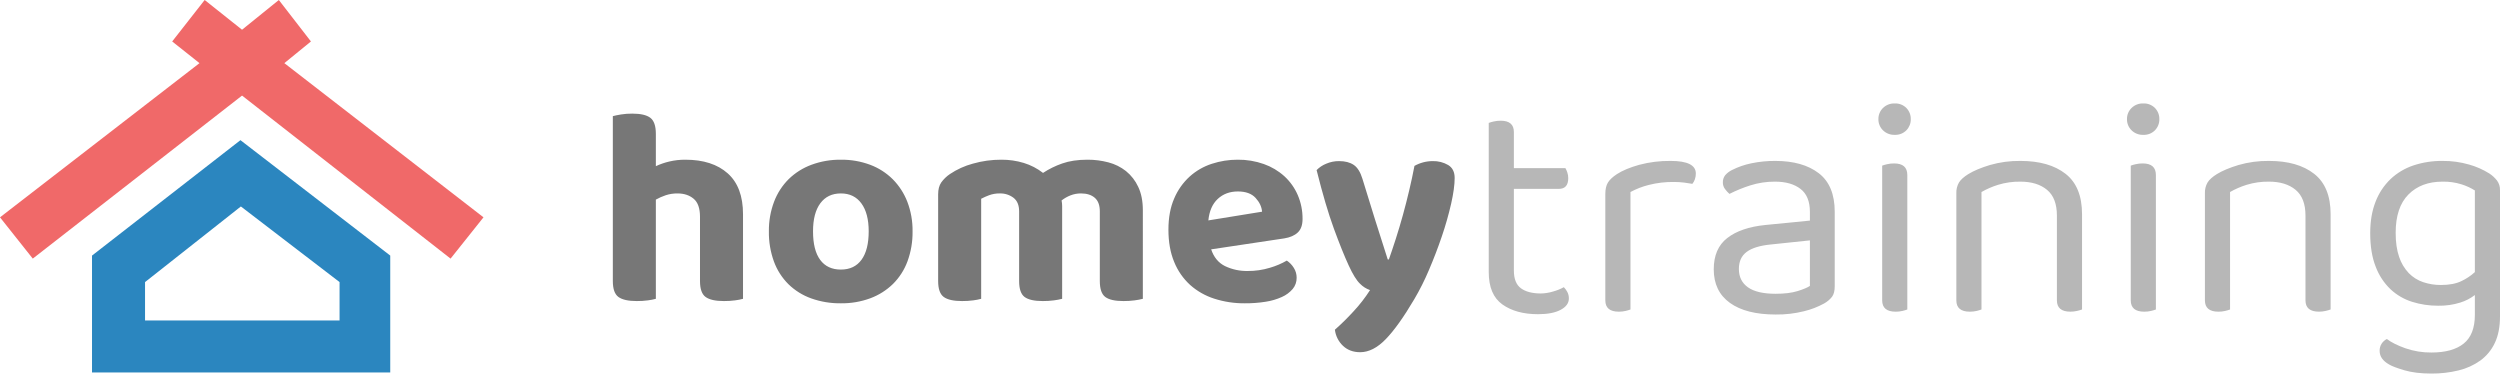
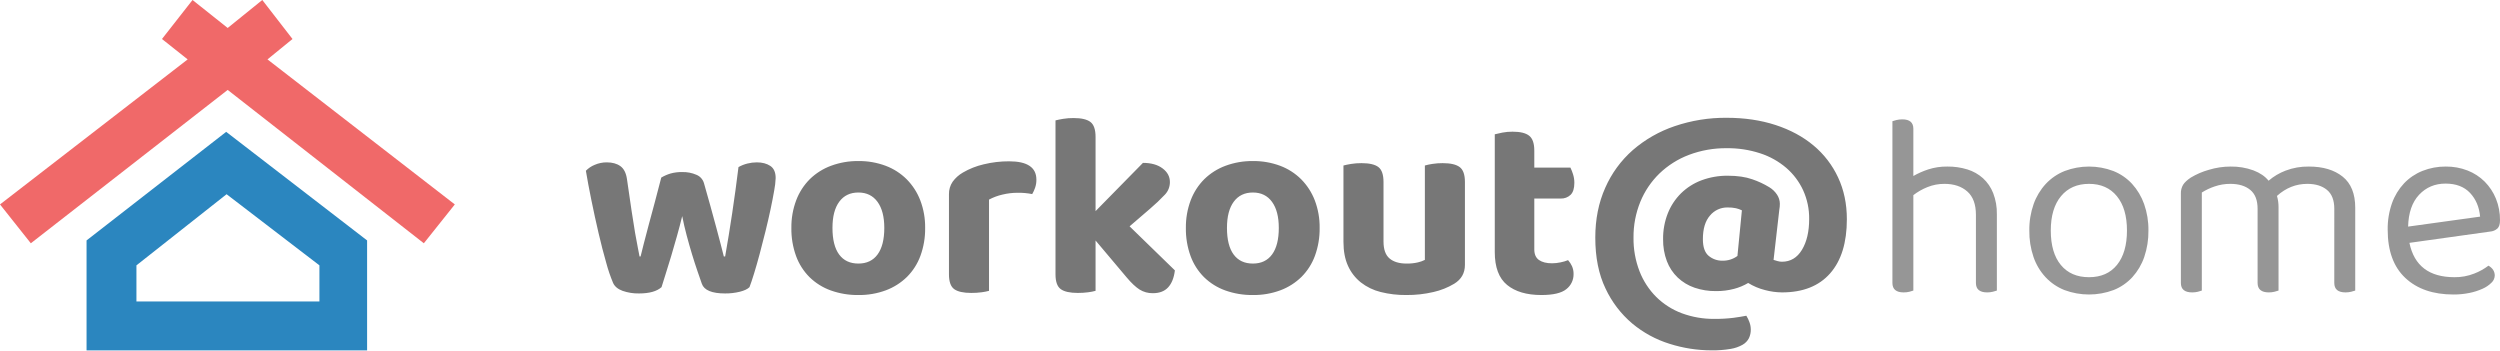
- <svg xmlns="http://www.w3.org/2000/svg" width="2296.032" height="343.08" viewBox="0 0 2296.032 343.08">
+ <svg xmlns="http://www.w3.org/2000/svg" width="2440.8" height="342.089" viewBox="0 0 2440.8 342.089">
  <defs>
-     <style>.a{fill:#f06969;}.b{fill:#2b86bf;}.c{fill:#777;}.d{fill:#b7b7b7;}</style>
+     <style>.a{fill:#f06969;}.b{fill:#2b86bf;}.c{fill:#777;}.d{fill:#969696;}</style>
  </defs>
  <g transform="translate(-157 -147)">
    <g transform="translate(157 147)">
      <path class="a" d="M2039.05,5818.157l30.1,37.927,192.194-149.731,191.512,149.731,30.24-37.927-182.9-141.6,24.419-19.91-29.483-38.083-33.79,27.31-34.325-27.31-29.831,38.083,25.086,19.91Z" transform="translate(-2039.05 -5618.569)" />
      <path class="b" d="M273.9,213.368H0V106.01L136.32,0,273.9,106.01V213.367ZM136.716,60.9,48.7,130.347v35.264H227.352V130.347Z" transform="translate(84.505 128.721)" />
    </g>
-     <g transform="translate(719.832 242)">
-       <path class="c" d="M51.342,35.448a50.86,50.86,0,0,1-7.231,1.42,75.517,75.517,0,0,1-10.329.645q-11.62,0-16.785-3.742T11.832,19.188v-151.5q2.841-.774,7.489-1.549a63.13,63.13,0,0,1,10.329-.774q11.62,0,16.656,3.871t5.036,14.712v29.682a63.959,63.959,0,0,1,12.266-4.259,62.271,62.271,0,0,1,14.848-1.678q24.79,0,38.864,12.518T131.394-42.24V35.448a50.861,50.861,0,0,1-7.231,1.42,75.517,75.517,0,0,1-10.329.645q-11.62,0-16.785-3.742T91.884,19.188v-59.1q0-11.615-5.81-16.518t-14.848-4.9A33.353,33.353,0,0,0,60.38-59.662a54.143,54.143,0,0,0-9.038,4ZM287.109-26.5A77.047,77.047,0,0,1,282.46.992a57.116,57.116,0,0,1-13.3,20.777,59.561,59.561,0,0,1-20.788,13.163,75.332,75.332,0,0,1-27.114,4.646,78.346,78.346,0,0,1-27.244-4.517A57.866,57.866,0,0,1,173.1,22.027,57.116,57.116,0,0,1,159.8,1.25,77.828,77.828,0,0,1,155.151-26.5a74.426,74.426,0,0,1,4.777-27.23A58.539,58.539,0,0,1,173.357-74.5a59.331,59.331,0,0,1,20.917-13.163,75.618,75.618,0,0,1,26.985-4.646,74.57,74.57,0,0,1,26.856,4.646A58.641,58.641,0,0,1,268.9-74.374,60.108,60.108,0,0,1,282.331-53.6,73.4,73.4,0,0,1,287.109-26.5ZM221.259-61.339q-12.137,0-18.851,9.034T195.694-26.5q0,17.293,6.585,26.2t18.98,8.9q12.4,0,18.98-9.034T246.824-26.5q0-16.518-6.714-25.681T221.259-61.339ZM498.6,35.448a61.911,61.911,0,0,1-7.489,1.42,75.516,75.516,0,0,1-10.329.645q-11.621,0-16.656-3.742t-5.036-14.583V-44.821q0-8.517-4.648-12.518t-12.653-4a25.842,25.842,0,0,0-9.684,1.807,32.789,32.789,0,0,0-8.134,4.646q.258,1.291.387,2.581t.129,2.581V35.448A61.91,61.91,0,0,1,417,36.868a75.518,75.518,0,0,1-10.329.645q-11.621,0-16.656-3.742t-5.036-14.583V-44.821q0-8.517-5.165-12.518a20.041,20.041,0,0,0-12.653-4,27.3,27.3,0,0,0-9.813,1.678,60.583,60.583,0,0,0-7.23,3.226V35.448a50.862,50.862,0,0,1-7.231,1.42,75.518,75.518,0,0,1-10.329.645q-11.62,0-16.785-3.742t-5.165-14.583V-60.565q0-6.711,2.841-10.84a31.356,31.356,0,0,1,8.005-7.743A71.088,71.088,0,0,1,342.5-88.7a94.086,94.086,0,0,1,26.211-3.613,69.678,69.678,0,0,1,20.53,2.968,55.016,55.016,0,0,1,17.689,9.163,79.47,79.47,0,0,1,17.56-8.646q9.813-3.484,23.241-3.484a74.152,74.152,0,0,1,19.238,2.452,43.726,43.726,0,0,1,16.14,8A40.389,40.389,0,0,1,494.341-67.4q4.261,8.9,4.261,21.551ZM561.352-9.978Q564.967.863,574.005,5.379A46.2,46.2,0,0,0,594.922,9.9a68.4,68.4,0,0,0,20.4-2.968A70.252,70.252,0,0,0,630.817.346a21.88,21.88,0,0,1,6.456,6.711,16.709,16.709,0,0,1,2.582,9.034,15.735,15.735,0,0,1-3.615,10.324A28.036,28.036,0,0,1,626.3,33.77a57.005,57.005,0,0,1-14.978,4.388,117.552,117.552,0,0,1-18.98,1.42,89.387,89.387,0,0,1-28.147-4.259,61.373,61.373,0,0,1-22.208-12.647,58.008,58.008,0,0,1-14.59-21.035Q522.1-11.01,522.1-28.045q0-16.518,5.294-28.649a57.521,57.521,0,0,1,14.2-20.132A56.263,56.263,0,0,1,562-88.569a75.829,75.829,0,0,1,23.628-3.742,70.032,70.032,0,0,1,24.145,4,55.755,55.755,0,0,1,18.851,11.227,50.658,50.658,0,0,1,12.266,17.293,54.28,54.28,0,0,1,4.39,21.939q0,8.259-4.39,12.389t-12.4,5.42Zm24.532-53.169q-11.1,0-18.464,6.84T558.77-36.562l49.323-8q-.516-6.711-5.939-12.647T585.884-63.146ZM687.628,4.734q-5.939-12.905-13.557-33.682T658.189-82.762a25.766,25.766,0,0,1,8.651-5.807,29.389,29.389,0,0,1,12.008-2.452q8.263,0,13.428,3.484t8.005,12.776q5.681,18.841,11.491,37.166T723.522-.686h1.033q3.1-8.775,6.456-19.228t6.456-21.68q3.1-11.227,5.81-22.713t4.777-22.326a34.44,34.44,0,0,1,16.785-4.388,26.809,26.809,0,0,1,14.2,3.613q5.939,3.613,5.939,11.873,0,9.292-3.228,23.616a296.524,296.524,0,0,1-8.522,29.94Q767.939-6.364,761.354,8.993A224.43,224.43,0,0,1,747.8,35.964q-14.461,24.52-26.082,36.521t-23.5,12q-9.555,0-15.752-5.807a24.4,24.4,0,0,1-7.489-14.841,224.017,224.017,0,0,0,17.173-16.906,136.943,136.943,0,0,0,15.107-19.487,23.494,23.494,0,0,1-9.167-5.807Q693.309,17.123,687.628,4.734Z" transform="translate(-11.832 143.982)" />
-       <path class="d" d="M62.64,43.536q-20.2,0-32.758-8.942T17.328,4.882V-132.139a34.738,34.738,0,0,1,4.474-1.3,28,28,0,0,1,6.494-.721q12.122,0,12.122,10.385V-90.6H87.75a21.933,21.933,0,0,1,1.732,3.894,15.922,15.922,0,0,1,.866,5.337q0,9.808-8.658,9.808H40.417v75q0,11.539,6.494,16.3T65.238,24.5a40.326,40.326,0,0,0,10.967-1.731,45.92,45.92,0,0,0,10.1-4.039,19.387,19.387,0,0,1,3.175,4.327,12.267,12.267,0,0,1,1.443,6.058q0,6.346-7.5,10.385T62.64,43.536Zm84.852-4.327a36.082,36.082,0,0,1-4.329,1.3,26.179,26.179,0,0,1-6.349.721q-12.41,0-12.41-10.385v-97.79q0-6.635,2.453-10.529t8.225-7.644q7.5-4.9,20.347-8.51a107.366,107.366,0,0,1,29.006-3.606q23.089,0,23.089,11.539a15.921,15.921,0,0,1-.866,5.337,13.455,13.455,0,0,1-2.309,4.183q-2.886-.577-7.5-1.154a74.43,74.43,0,0,0-9.236-.577,89.672,89.672,0,0,0-23.378,2.74,73.29,73.29,0,0,0-16.74,6.49ZM280.832,24.786q12.122,0,20.059-2.452t11.4-4.76V-24.253L276.5-20.5q-15.008,1.442-22.223,6.779T247.064,2q0,10.962,8.37,16.875T280.832,24.786Zm-.289-122.021q25.109,0,39.829,11.25T335.091-50.5V17.863q0,6.346-2.453,9.664a24.3,24.3,0,0,1-7.36,6.2A75.219,75.219,0,0,1,306.952,40.8a102.052,102.052,0,0,1-26.12,3.029q-27.13,0-41.993-10.673T223.975,2.286q0-19.039,12.41-28.7t34.922-11.971l40.983-4.039V-50.5q0-14.423-8.658-21.058T280.255-78.2a73.5,73.5,0,0,0-22.8,3.462,126.4,126.4,0,0,0-19.048,7.789,27.49,27.49,0,0,1-4.185-4.615,9.622,9.622,0,0,1-1.876-5.769,10.485,10.485,0,0,1,2.02-6.635,19.629,19.629,0,0,1,6.35-4.9,71.14,71.14,0,0,1,17.894-6.2A104.732,104.732,0,0,1,280.543-97.235ZM401.761,39.209a36.082,36.082,0,0,1-4.329,1.3,26.179,26.179,0,0,1-6.349.721q-12.41,0-12.41-10.385V-92.908a34.736,34.736,0,0,1,4.473-1.3,27.994,27.994,0,0,1,6.494-.721q12.122,0,12.122,10.673ZM375.209-135.6a13.923,13.923,0,0,1,4.185-10.241,14.649,14.649,0,0,1,10.823-4.183,14.169,14.169,0,0,1,10.679,4.183,14.181,14.181,0,0,1,4.041,10.241A14.181,14.181,0,0,1,400.9-125.36a14.169,14.169,0,0,1-10.679,4.183,14.649,14.649,0,0,1-10.823-4.183A13.923,13.923,0,0,1,375.209-135.6ZM539.141-47.042q0-16.154-9.091-23.654t-24.388-7.5a66.745,66.745,0,0,0-20.492,2.885,76,76,0,0,0-15.3,6.635V39.209a36.079,36.079,0,0,1-4.329,1.3,26.18,26.18,0,0,1-6.35.721q-12.41,0-12.41-10.385V-67.523a18.383,18.383,0,0,1,2.453-9.952q2.453-3.894,8.514-7.644,7.5-4.615,19.914-8.366a96.7,96.7,0,0,1,28-3.75q26.264,0,41.416,11.827T562.23-48.2v87.4a34.737,34.737,0,0,1-4.474,1.3,26.71,26.71,0,0,1-6.205.721q-12.41,0-12.41-10.385Zm90.913,86.251a36.079,36.079,0,0,1-4.329,1.3,26.179,26.179,0,0,1-6.349.721q-12.41,0-12.41-10.385V-92.908a34.742,34.742,0,0,1,4.474-1.3,28,28,0,0,1,6.494-.721q12.122,0,12.122,10.673ZM603.5-135.6a13.923,13.923,0,0,1,4.185-10.241,14.649,14.649,0,0,1,10.823-4.183,14.169,14.169,0,0,1,10.679,4.183,14.181,14.181,0,0,1,4.041,10.241,14.181,14.181,0,0,1-4.041,10.241,14.169,14.169,0,0,1-10.679,4.183,14.649,14.649,0,0,1-10.823-4.183A13.923,13.923,0,0,1,603.5-135.6ZM767.435-47.042q0-16.154-9.091-23.654t-24.388-7.5a66.746,66.746,0,0,0-20.492,2.885,76,76,0,0,0-15.3,6.635V39.209a36.082,36.082,0,0,1-4.329,1.3,26.179,26.179,0,0,1-6.349.721q-12.41,0-12.41-10.385V-67.523a18.383,18.383,0,0,1,2.453-9.952q2.453-3.894,8.514-7.644,7.5-4.615,19.914-8.366a96.7,96.7,0,0,1,28-3.75q26.264,0,41.416,11.827T790.524-48.2v87.4a34.734,34.734,0,0,1-4.474,1.3,26.711,26.711,0,0,1-6.205.721q-12.41,0-12.41-10.385ZM923,25.94a42.559,42.559,0,0,1-13.42,6.923,63.673,63.673,0,0,1-20.347,2.885,78.061,78.061,0,0,1-23.955-3.606A51.819,51.819,0,0,1,845.5,20.6,55.9,55.9,0,0,1,831.94-.022q-5.051-12.692-5.051-30.866,0-16.442,4.906-28.847A57.193,57.193,0,0,1,845.5-80.5a56.872,56.872,0,0,1,20.925-12.548,81.865,81.865,0,0,1,26.841-4.183,84.981,84.981,0,0,1,24.388,3.317A71.248,71.248,0,0,1,936.273-85.7a28.869,28.869,0,0,1,7.071,6.49,14.111,14.111,0,0,1,2.742,8.8V45.555q0,14.423-4.762,24.375a42.058,42.058,0,0,1-13.276,16.154,57.23,57.23,0,0,1-20.059,9.087,102.153,102.153,0,0,1-24.821,2.885q-14.719,0-24.965-3.029t-14-5.337q-8.658-4.9-8.658-12.4a11.721,11.721,0,0,1,1.876-6.779,12.438,12.438,0,0,1,4.762-4.183q6.061,4.615,17.028,8.51a71.123,71.123,0,0,0,23.955,3.894q19.337,0,29.583-8.221T923,44.113Zm-31.17-9.231q11.545,0,18.9-3.606A49.607,49.607,0,0,0,923,4.882v-75a54.189,54.189,0,0,0-12.266-5.625A55.436,55.436,0,0,0,893.27-78.2q-19.626,0-31.315,11.827T850.267-31.176q0,12.981,3.175,22.068a39.612,39.612,0,0,0,8.8,14.856,33.2,33.2,0,0,0,13.276,8.365A50.393,50.393,0,0,0,891.827,16.709Z" transform="translate(787.114 150.024)" />
+     <g transform="translate(729 262)">
+       <path class="c" d="M97.953-3.159q-2.3,9.471-5.112,19.454T87.219,35.749q-2.811,9.471-5.367,17.406T77.763,66.21q-6.9,6.143-21.98,6.143a46.214,46.214,0,0,1-16.1-2.56q-6.9-2.56-9.2-7.679A152.1,152.1,0,0,1,23.835,42.66Q20,29.35,16.3,13.479T9.267-18.774Q5.945-35.156,3.9-47.443A25.5,25.5,0,0,1,12.462-53.2a29.035,29.035,0,0,1,11.884-2.432q8.179,0,13.29,3.712t6.389,12.671Q46.582-21.334,48.5-8.535t3.45,21.758q1.533,8.959,2.684,14.463t1.661,8.575h1.022l3.067-12.287q2.045-8.191,4.856-18.558t6.006-22.27q3.195-11.9,6.262-23.934a40.706,40.706,0,0,1,9.073-3.968,40.2,40.2,0,0,1,11.373-1.408,32.717,32.717,0,0,1,13.929,2.688,12.573,12.573,0,0,1,7.284,8.063q3.323,11.519,6.389,22.654t5.623,20.606q2.556,9.471,4.473,16.894t2.939,11.519h1.278q3.578-20.222,6.9-42.364T152.9-51.027a34.881,34.881,0,0,1,8.69-3.456,37.754,37.754,0,0,1,9.2-1.152q7.923,0,13.162,3.456t5.239,11.9a79.613,79.613,0,0,1-1.406,12.031q-1.406,8.191-3.578,18.43t-4.984,21.63q-2.811,11.391-5.623,21.886T168.11,52.9q-2.684,8.7-4.473,13.311-2.811,2.816-9.456,4.48a58.8,58.8,0,0,1-14.312,1.664q-19.424,0-22.747-9.471-1.789-5.12-4.345-12.543t-5.239-16.254q-2.684-8.831-5.239-18.43T97.953-3.159ZM335.132,8.36a76.553,76.553,0,0,1-4.6,27.261,56.66,56.66,0,0,1-13.162,20.606,58.934,58.934,0,0,1-20.574,13.055,74.42,74.42,0,0,1-26.836,4.608,77.4,77.4,0,0,1-26.964-4.48,57.255,57.255,0,0,1-20.7-12.927,56.66,56.66,0,0,1-13.162-20.606,77.33,77.33,0,0,1-4.6-27.517,73.95,73.95,0,0,1,4.728-27.005,58.07,58.07,0,0,1,13.29-20.606,58.7,58.7,0,0,1,20.7-13.055,74.7,74.7,0,0,1,26.708-4.608,73.668,73.668,0,0,1,26.58,4.608,58.025,58.025,0,0,1,20.574,13.183A59.626,59.626,0,0,1,330.4-18.518,72.934,72.934,0,0,1,335.132,8.36ZM269.959-26.2q-12.012,0-18.657,8.959t-6.645,25.6q0,17.15,6.517,25.981t18.785,8.831q12.268,0,18.785-8.959T295.261,8.36q0-16.382-6.645-25.47T269.959-26.2ZM397.493,69.794a50.247,50.247,0,0,1-7.156,1.408,74.591,74.591,0,0,1-10.223.64q-11.5,0-16.613-3.712t-5.112-14.463V-24.405a20.9,20.9,0,0,1,3.578-12.287,32.009,32.009,0,0,1,9.968-8.959,72.706,72.706,0,0,1,20.319-8.063,103.293,103.293,0,0,1,24.919-2.944q26.58,0,26.58,17.918a23.488,23.488,0,0,1-1.278,7.935,34.612,34.612,0,0,1-2.811,6.143,68.416,68.416,0,0,0-14.312-1.28,62.885,62.885,0,0,0-14.824,1.792,53.167,53.167,0,0,0-13.035,4.864ZM534.739,6.824l44.215,43q-1.278,10.751-6.517,16.51T557.486,72.1a23.724,23.724,0,0,1-13.035-3.584q-5.623-3.584-12.523-11.775L501.514,20.646V69.794a50.245,50.245,0,0,1-7.156,1.408,74.59,74.59,0,0,1-10.223.64q-11.5,0-16.613-3.712T462.41,53.667V-96.59q2.811-.768,7.412-1.536a62.356,62.356,0,0,1,10.223-.768q11.5,0,16.485,3.84t4.984,14.591V-8.023l46.26-47.1q12.012,0,19.169,5.375T574.1-36.436a17.612,17.612,0,0,1-4.728,12.159,182.278,182.278,0,0,1-14.7,13.951ZM720.29,8.36a76.555,76.555,0,0,1-4.6,27.261,56.661,56.661,0,0,1-13.162,20.606,58.934,58.934,0,0,1-20.574,13.055,74.42,74.42,0,0,1-26.836,4.608,77.4,77.4,0,0,1-26.964-4.48,57.254,57.254,0,0,1-20.7-12.927,56.66,56.66,0,0,1-13.162-20.606,77.33,77.33,0,0,1-4.6-27.517,73.951,73.951,0,0,1,4.728-27.005,58.07,58.07,0,0,1,13.29-20.606,58.705,58.705,0,0,1,20.7-13.055,74.7,74.7,0,0,1,26.708-4.608,73.668,73.668,0,0,1,26.58,4.608,58.025,58.025,0,0,1,20.574,13.183,59.626,59.626,0,0,1,13.29,20.606A72.934,72.934,0,0,1,720.29,8.36ZM655.117-26.2q-12.012,0-18.657,8.959t-6.645,25.6q0,17.15,6.517,25.981t18.785,8.831q12.268,0,18.785-8.959T680.42,8.36q0-16.382-6.645-25.47T655.117-26.2Zm207.02,70.649q0,12.031-10.479,18.43a68.814,68.814,0,0,1-20.191,8.063,111.709,111.709,0,0,1-26.58,2.944,98.918,98.918,0,0,1-25.047-2.944,51.554,51.554,0,0,1-19.3-9.343,43.432,43.432,0,0,1-12.523-16.126q-4.473-9.727-4.473-23.55V-52.563q2.811-.768,7.412-1.536a62.354,62.354,0,0,1,10.223-.768q11.5,0,16.485,3.84t4.984,14.591V21.67q0,11.519,5.878,16.51t16.613,4.992a45.4,45.4,0,0,0,11.118-1.152,29.823,29.823,0,0,0,6.773-2.432V-52.563A61.322,61.322,0,0,1,830.19-54.1a62.354,62.354,0,0,1,10.223-.768q11.5,0,16.613,3.84t5.112,14.591Zm67.729-15.1q0,7.167,4.6,10.367t12.779,3.2a40.586,40.586,0,0,0,8.179-.9,40.837,40.837,0,0,0,7.412-2.176,23.38,23.38,0,0,1,3.834,5.887,18.17,18.17,0,0,1,1.533,7.679,18.193,18.193,0,0,1-7.028,14.719q-7.029,5.759-24.408,5.759-21.469,0-33.481-9.855T891.273,31.909V-83.024q2.811-.768,7.412-1.664a52.175,52.175,0,0,1,9.968-.9q11.245,0,16.229,3.968t4.984,14.463v16.638h35.27a47.5,47.5,0,0,1,2.556,6.527,26.966,26.966,0,0,1,1.278,8.319q0,8.191-3.706,11.775a13.212,13.212,0,0,1-9.584,3.584H929.866Zm233.6,10.239q1.533.512,3.834,1.152a16.234,16.234,0,0,0,4.345.64q12.523,0,19.552-11.647t7.028-30.077a65.793,65.793,0,0,0-5.878-28.029,64.836,64.836,0,0,0-16.485-21.886,74.526,74.526,0,0,0-25.43-14.207,101.165,101.165,0,0,0-32.459-4.992,101.588,101.588,0,0,0-37.187,6.527,85.237,85.237,0,0,0-28.753,18.174,81.659,81.659,0,0,0-18.657,27.645,90.2,90.2,0,0,0-6.645,34.941,87.993,87.993,0,0,0,5.878,32.893,72.728,72.728,0,0,0,16.357,25.086,70.816,70.816,0,0,0,24.919,15.87,88.676,88.676,0,0,0,31.82,5.5,140.965,140.965,0,0,0,18.53-1.024q7.54-1.024,12.651-2.048a31.826,31.826,0,0,1,3.067,6.4,20.539,20.539,0,0,1,1.278,6.911,19.527,19.527,0,0,1-1.789,8.575,15.657,15.657,0,0,1-6.134,6.4,34.884,34.884,0,0,1-11.757,4.1,102.626,102.626,0,0,1-18.657,1.408,135.831,135.831,0,0,1-41.021-6.4,105.914,105.914,0,0,1-36.42-19.838A100.409,100.409,0,0,1,999.383,67.49q-9.968-20.734-9.968-49.659,0-26.877,9.712-48.635a105.376,105.376,0,0,1,26.964-36.86,122.105,122.105,0,0,1,40.765-23.294,153.58,153.58,0,0,1,50.86-8.191q26.069,0,47.666,7.039t37.059,19.966a89.832,89.832,0,0,1,24.024,31.229q8.562,18.3,8.562,40.828,0,34.3-16.357,52.859t-47.027,18.558a66.886,66.886,0,0,1-16.613-2.3,58.315,58.315,0,0,1-16.357-6.911,53.739,53.739,0,0,1-13.8,5.759,66.549,66.549,0,0,1-17.635,2.176,62.792,62.792,0,0,1-20.958-3.328,45.413,45.413,0,0,1-16.357-9.855,43.47,43.47,0,0,1-10.607-16,58.645,58.645,0,0,1-3.706-21.5,66.75,66.75,0,0,1,4.6-25.214,57.241,57.241,0,0,1,12.907-19.582A57.362,57.362,0,0,1,1093.054-38.1a71.659,71.659,0,0,1,25.941-4.48q13.8,0,23.641,3.456a82.991,82.991,0,0,1,16.74,7.807,23.8,23.8,0,0,1,7.54,7.3,16.225,16.225,0,0,1,2.684,8.831q0,1.536-.128,2.944a25.5,25.5,0,0,1-.383,2.688Zm-69.007-20.222q0,11.519,5.623,16.254a20.334,20.334,0,0,0,13.546,4.736,23.569,23.569,0,0,0,14.568-4.608l4.345-44.54a26.8,26.8,0,0,0-5.75-2.048,36.641,36.641,0,0,0-8.306-.768,21.79,21.79,0,0,0-17.124,7.935Q1094.459,4.264,1094.459,19.367Z" transform="translate(-3.9 99.15)" />
+       <path class="d" d="M32,68.9a31.9,31.9,0,0,1-3.834,1.152,23.138,23.138,0,0,1-5.623.64q-10.99,0-10.99-9.215V-96.458a30.71,30.71,0,0,1,3.961-1.152,24.741,24.741,0,0,1,5.751-.64Q32-98.25,32-89.035v46.076a78.811,78.811,0,0,1,14.44-6.4,58.34,58.34,0,0,1,18.785-2.816,64.047,64.047,0,0,1,19.552,2.816,41.02,41.02,0,0,1,15.207,8.575,38.989,38.989,0,0,1,9.968,14.591,54.627,54.627,0,0,1,3.578,20.606V68.9a30.714,30.714,0,0,1-3.962,1.152,23.607,23.607,0,0,1-5.495.64q-10.99,0-10.99-9.215V-5.075q0-15.359-8.434-22.782T62.41-35.28a43.652,43.652,0,0,0-16.74,3.2A57.262,57.262,0,0,0,32-24.273ZM261.507,10.283a76.917,76.917,0,0,1-4.089,25.853,56.711,56.711,0,0,1-11.629,19.71A50,50,0,0,1,227.515,68.39a68.494,68.494,0,0,1-48.049,0,51.215,51.215,0,0,1-18.4-12.543,55.692,55.692,0,0,1-11.757-19.71,76.917,76.917,0,0,1-4.089-25.853,74.8,74.8,0,0,1,4.217-25.853A57.233,57.233,0,0,1,161.32-35.28a51.215,51.215,0,0,1,18.4-12.543,67.09,67.09,0,0,1,47.538,0A50,50,0,0,1,245.533-35.28,58.31,58.31,0,0,1,257.29-15.57,74.8,74.8,0,0,1,261.507,10.283ZM203.49-35.28q-17.379,0-27.347,12.031t-9.968,33.533q0,21.758,9.84,33.661t27.475,11.9q17.635,0,27.347-12.031t9.712-33.533q0-21.5-9.84-33.533T203.49-35.28ZM442.969-10.962q0-12.543-7.156-18.43T416.644-35.28q-16.613,0-29.647,11.775A38.186,38.186,0,0,1,388.53-12.5V68.9a30.716,30.716,0,0,1-3.961,1.152,23.608,23.608,0,0,1-5.495.64q-10.99,0-10.99-9.215V-10.962q0-12.543-7.156-18.43T341.5-35.28a46.3,46.3,0,0,0-15.463,2.56,57.919,57.919,0,0,0-12.4,5.887V68.9a31.9,31.9,0,0,1-3.834,1.152,23.138,23.138,0,0,1-5.623.64q-10.99,0-10.99-9.215V-25.809a15.819,15.819,0,0,1,2.172-8.575q2.172-3.456,7.54-7.039a71.862,71.862,0,0,1,17.507-7.551,73.537,73.537,0,0,1,21.341-3.2,61.992,61.992,0,0,1,22.235,3.712q9.712,3.712,14.824,10.111a56.037,56.037,0,0,1,16.613-9.855,61.127,61.127,0,0,1,22.747-3.968q20.7,0,32.97,9.855t12.268,30.333V68.9a30.709,30.709,0,0,1-3.962,1.152,23.606,23.606,0,0,1-5.495.64q-10.99,0-10.99-9.215ZM516.32,22.314q6.9,33.533,43.96,33.533A50.508,50.508,0,0,0,579.7,52.263a56.831,56.831,0,0,0,13.8-7.679q6.134,3.584,6.134,9.727a9.967,9.967,0,0,1-3.195,6.911,28.7,28.7,0,0,1-8.69,5.887,59.225,59.225,0,0,1-12.779,4.1,76.154,76.154,0,0,1-15.718,1.536q-29.647,0-46.9-16.126t-17.252-47.1a74.518,74.518,0,0,1,4.217-25.981,55.747,55.747,0,0,1,11.757-19.326A50.632,50.632,0,0,1,529.1-47.951a60.281,60.281,0,0,1,22.747-4.224,57.2,57.2,0,0,1,21.213,3.84A48.589,48.589,0,0,1,589.8-37.456a50.568,50.568,0,0,1,10.99,16.638A54.835,54.835,0,0,1,604.751.3q0,5.631-2.556,8.063a11.982,11.982,0,0,1-7.156,2.944Zm35.27-57.85q-15.59,0-25.814,10.879t-10.734,31.1l70.284-9.727q-1.278-14.079-9.84-23.166T551.59-35.536Z" transform="translate(1264.049 99.786)" />
    </g>
  </g>
</svg>
